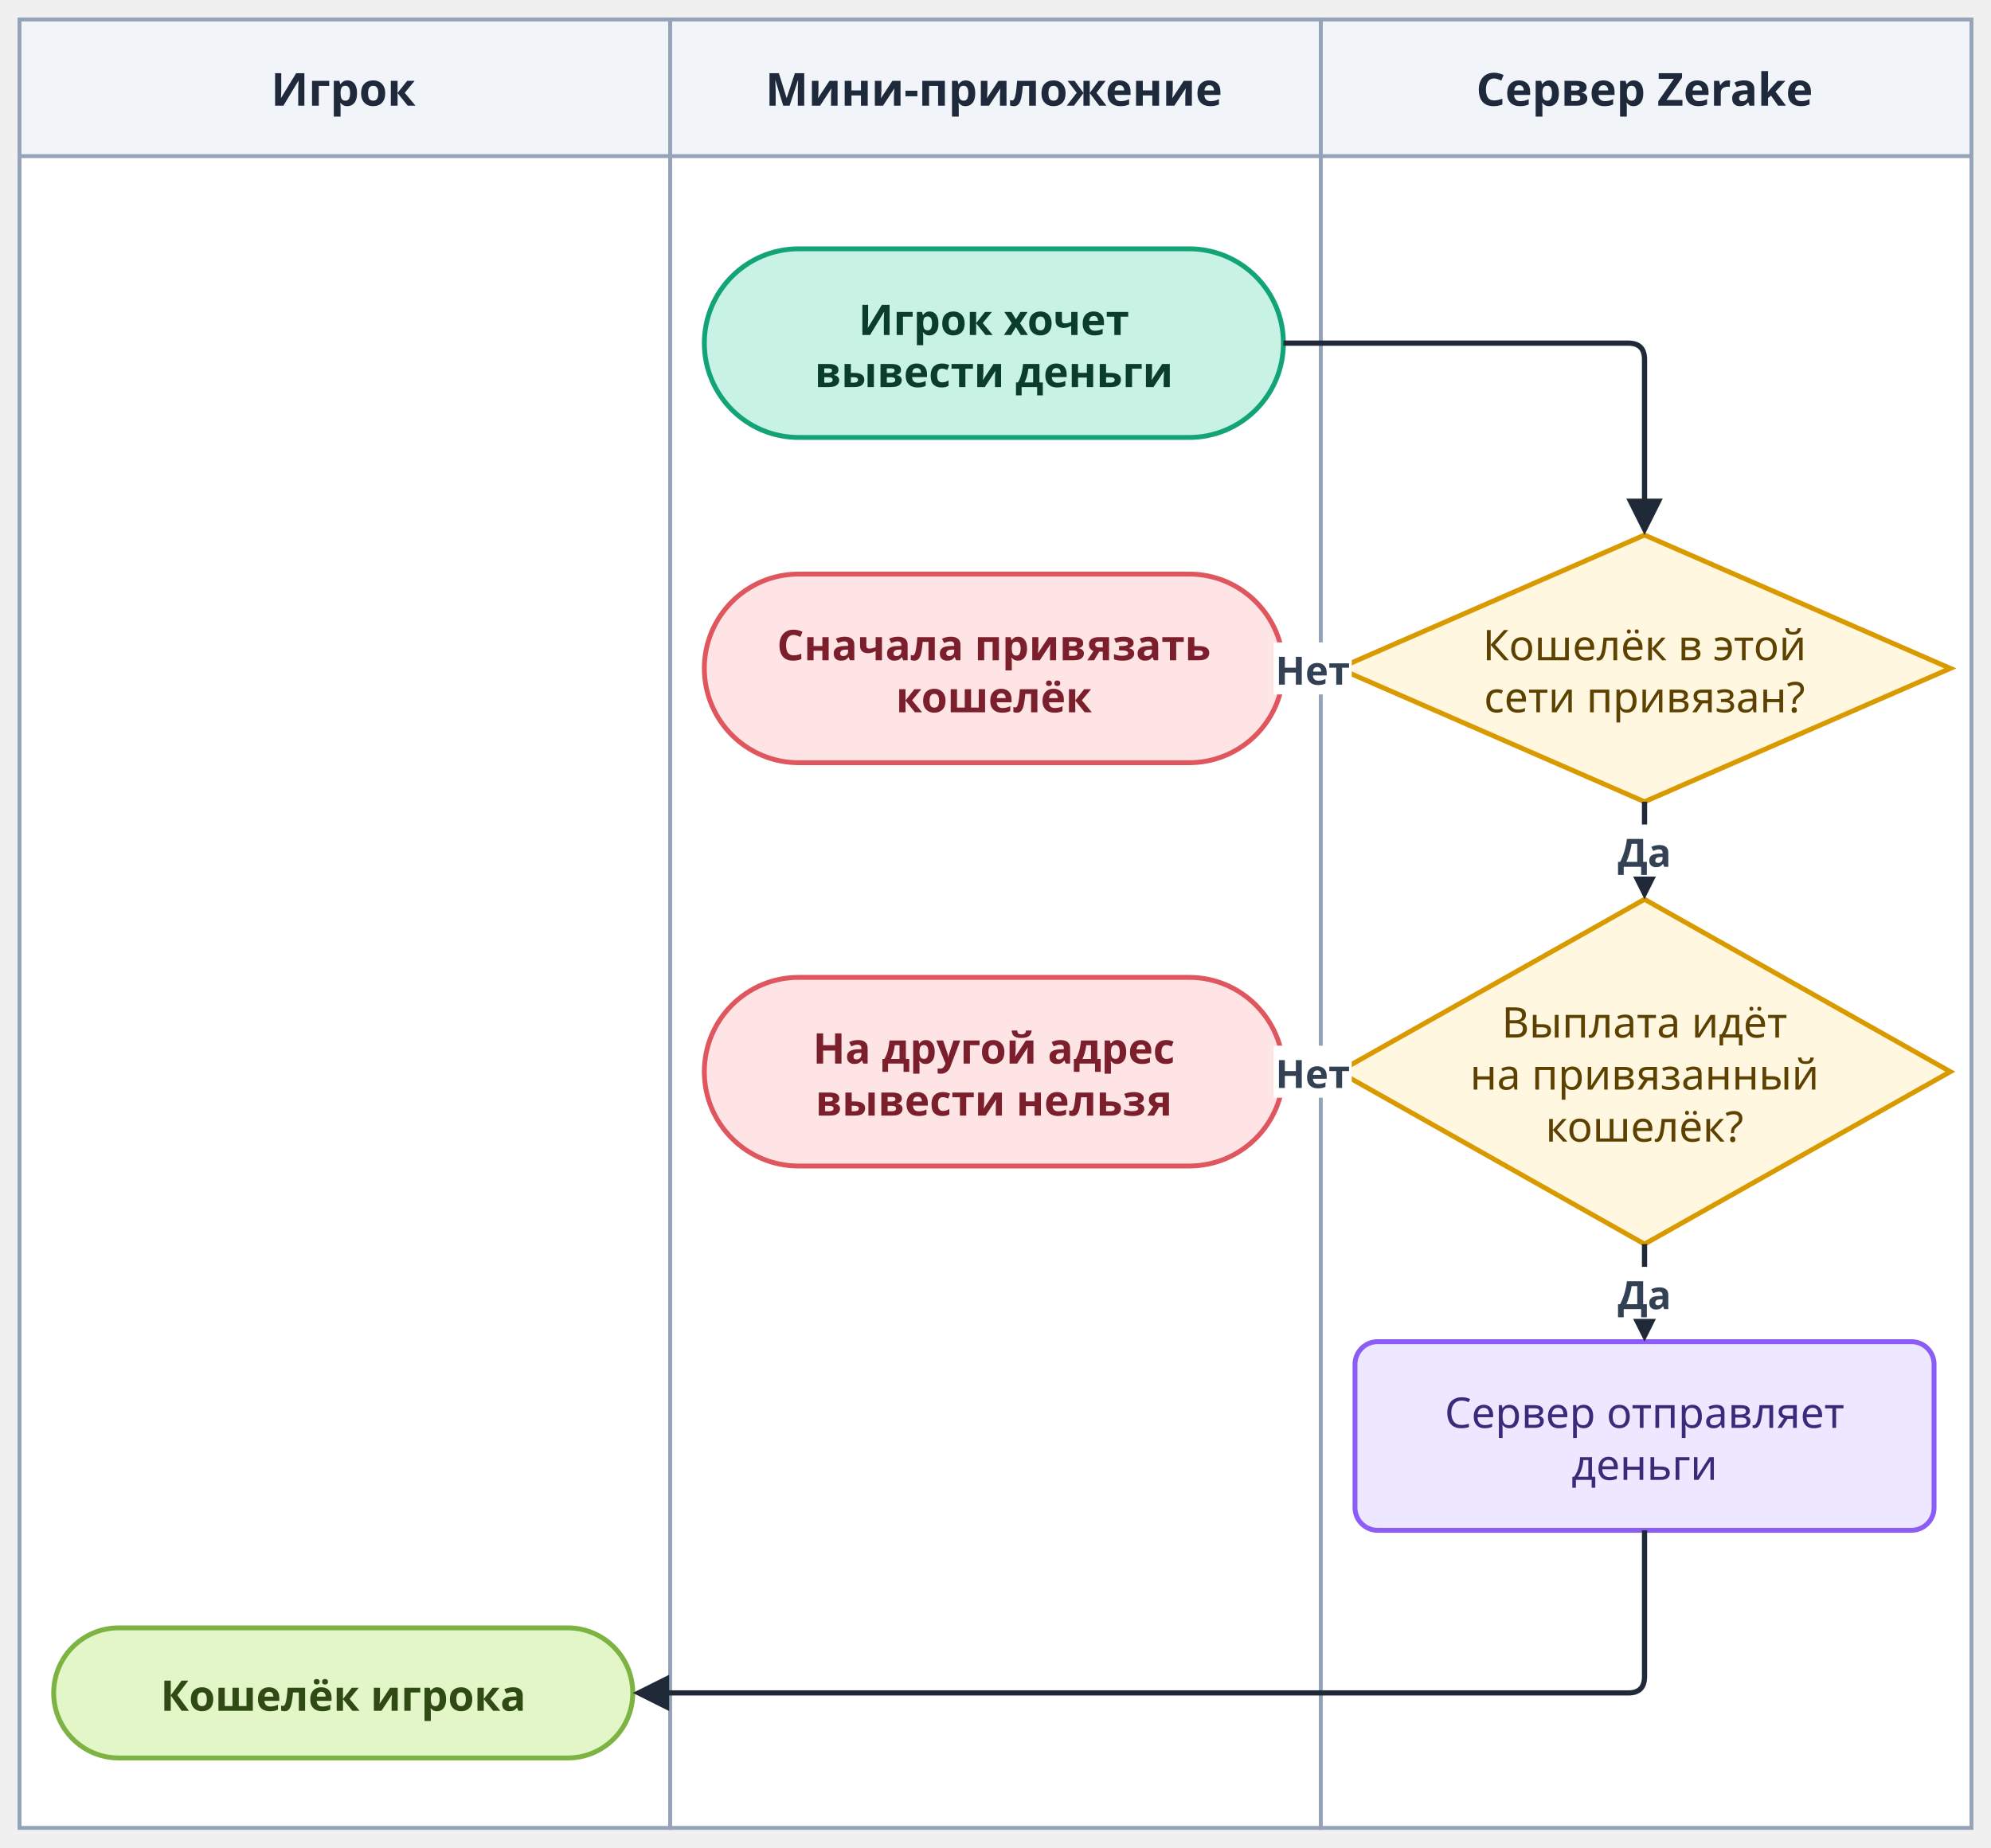
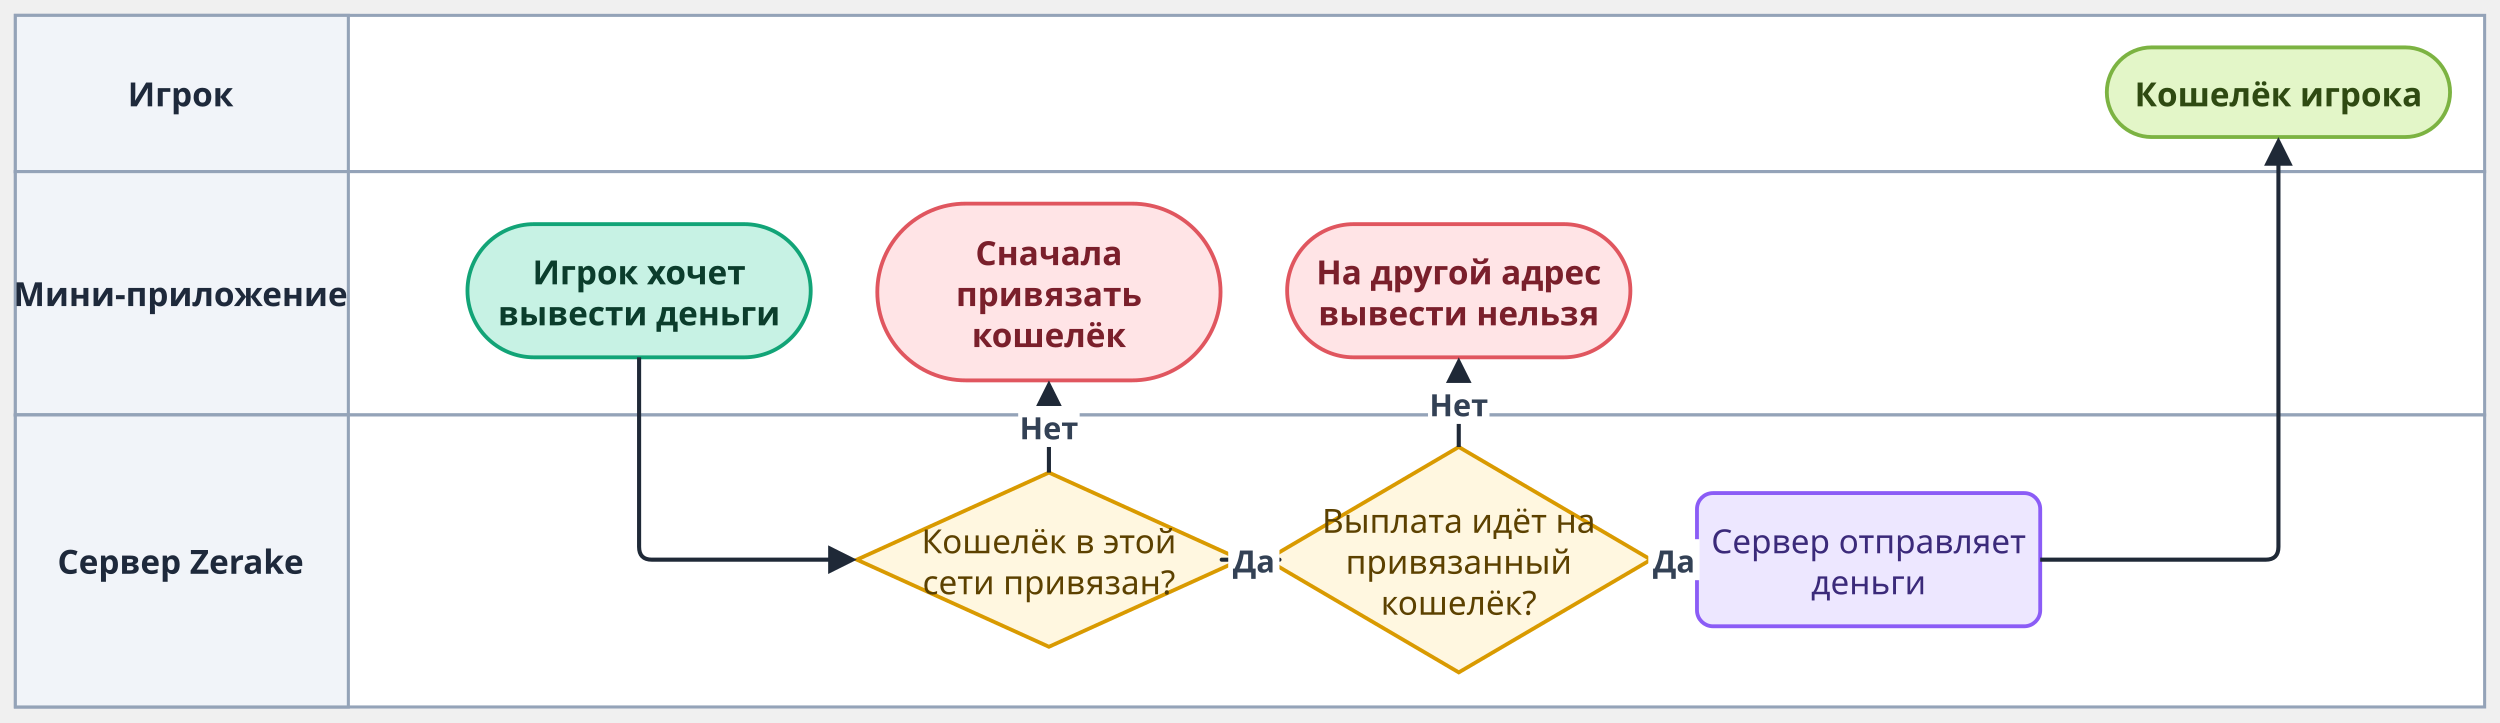
- <svg xmlns="http://www.w3.org/2000/svg" width="612" height="568" role="img" aria-label="Выплата только на привязанный кошелёк" viewBox="894.5 -5.5 612 568" style="">
+ <svg xmlns="http://www.w3.org/2000/svg" width="976" height="282" role="img" aria-label="Выплата только на привязанный кошелёк" viewBox="712.5 -5.5 976 282" style="">
  <g>
    <g />
-     <g transform="translate(900,0) scale(1)">
+     <g transform="translate(718,0) scale(1)">
      <g transform="translate(0.5,0.5)" style="visibility: visible;">
-         <path d="M 0 42 L 0 0 L 200 0 L 200 42" fill="#f1f4f9" stroke="#94a3b8" stroke-width="1.2" stroke-miterlimit="10" pointer-events="all" style="fill: light-dark(rgb(241, 244, 249), rgb(25, 28, 32)); stroke: light-dark(rgb(148, 163, 184), rgb(87, 100, 118));" />
-         <path d="M 0 42 L 0 556 L 200 556 L 200 42" fill="#ffffff" stroke="#94a3b8" stroke-width="1.2" stroke-miterlimit="10" pointer-events="all" style="fill: light-dark(rgb(255, 255, 255), rgb(18, 18, 18)); stroke: light-dark(rgb(148, 163, 184), rgb(87, 100, 118));" />
-         <path d="M 0 42 L 200 42" fill="none" stroke="white" stroke-width="9.2" stroke-miterlimit="10" pointer-events="stroke" style="stroke: light-dark(rgb(148, 163, 184), rgb(87, 100, 118));" visibility="hidden" vector-effect="non-scaling-stroke" />
-         <path d="M 0 42 L 200 42" fill="none" stroke="#94a3b8" stroke-width="1.2" stroke-miterlimit="10" pointer-events="all" style="stroke: light-dark(rgb(148, 163, 184), rgb(87, 100, 118));" />
+         <rect x="0" y="0" width="964" height="61" fill="#ffffff" stroke="#94a3b8" stroke-width="1.2" pointer-events="all" style="fill: light-dark(rgb(255, 255, 255), rgb(18, 18, 18)); stroke: light-dark(rgb(148, 163, 184), rgb(87, 100, 118));" />
+       </g>
+       <g transform="translate(0.5,0.5)" style="visibility: visible;">
+         <rect x="0" y="0" width="130" height="61" fill="#f1f4f9" stroke="#94a3b8" stroke-width="1.2" pointer-events="all" style="fill: light-dark(rgb(241, 244, 249), rgb(25, 28, 32)); stroke: light-dark(rgb(148, 163, 184), rgb(87, 100, 118));" />
      </g>
      <g style="">
-         <g fill="#1E293B" font-family="'Segoe UI'" font-weight="bold" text-anchor="middle" font-size="14px" style="fill: light-dark(rgb(30, 41, 59), rgb(195, 204, 220));">
-           <text x="100" y="27">Игрок</text>
+         <g fill="#1E293B" font-family="'Segoe UI'" font-weight="bold" text-anchor="middle" font-size="13px" style="fill: light-dark(rgb(30, 41, 59), rgb(195, 204, 220));">
+           <text x="65" y="36">Игрок</text>
        </g>
      </g>
      <g transform="translate(0.5,0.5)" style="visibility: visible;">
-         <path d="M 200 42 L 200 0 L 400 0 L 400 42" fill="#f1f4f9" stroke="#94a3b8" stroke-width="1.2" stroke-miterlimit="10" pointer-events="all" style="fill: light-dark(rgb(241, 244, 249), rgb(25, 28, 32)); stroke: light-dark(rgb(148, 163, 184), rgb(87, 100, 118));" />
-         <path d="M 200 42 L 200 556 L 400 556 L 400 42" fill="#ffffff" stroke="#94a3b8" stroke-width="1.2" stroke-miterlimit="10" pointer-events="all" style="fill: light-dark(rgb(255, 255, 255), rgb(18, 18, 18)); stroke: light-dark(rgb(148, 163, 184), rgb(87, 100, 118));" />
-         <path d="M 200 42 L 400 42" fill="none" stroke="white" stroke-width="9.2" stroke-miterlimit="10" pointer-events="stroke" style="stroke: light-dark(rgb(148, 163, 184), rgb(87, 100, 118));" visibility="hidden" vector-effect="non-scaling-stroke" />
-         <path d="M 200 42 L 400 42" fill="none" stroke="#94a3b8" stroke-width="1.2" stroke-miterlimit="10" pointer-events="all" style="stroke: light-dark(rgb(148, 163, 184), rgb(87, 100, 118));" />
+         <rect x="0" y="61" width="964" height="95" fill="#ffffff" stroke="#94a3b8" stroke-width="1.2" pointer-events="all" style="fill: light-dark(rgb(255, 255, 255), rgb(18, 18, 18)); stroke: light-dark(rgb(148, 163, 184), rgb(87, 100, 118));" />
+       </g>
+       <g transform="translate(0.5,0.5)" style="visibility: visible;">
+         <rect x="0" y="61" width="130" height="95" fill="#f1f4f9" stroke="#94a3b8" stroke-width="1.2" pointer-events="all" style="fill: light-dark(rgb(241, 244, 249), rgb(25, 28, 32)); stroke: light-dark(rgb(148, 163, 184), rgb(87, 100, 118));" />
      </g>
      <g style="">
-         <g fill="#1E293B" font-family="'Segoe UI'" font-weight="bold" text-anchor="middle" font-size="14px" style="fill: light-dark(rgb(30, 41, 59), rgb(195, 204, 220));">
-           <text x="300" y="27">Мини-приложение</text>
+         <g fill="#1E293B" font-family="'Segoe UI'" font-weight="bold" text-anchor="middle" font-size="13px" style="fill: light-dark(rgb(30, 41, 59), rgb(195, 204, 220));">
+           <text x="65" y="114">Мини-приложение</text>
        </g>
      </g>
      <g transform="translate(0.5,0.5)" style="visibility: visible;">
-         <path d="M 400 42 L 400 0 L 600 0 L 600 42" fill="#f1f4f9" stroke="#94a3b8" stroke-width="1.2" stroke-miterlimit="10" pointer-events="all" style="fill: light-dark(rgb(241, 244, 249), rgb(25, 28, 32)); stroke: light-dark(rgb(148, 163, 184), rgb(87, 100, 118));" />
-         <path d="M 400 42 L 400 556 L 600 556 L 600 42" fill="#ffffff" stroke="#94a3b8" stroke-width="1.2" stroke-miterlimit="10" pointer-events="all" style="fill: light-dark(rgb(255, 255, 255), rgb(18, 18, 18)); stroke: light-dark(rgb(148, 163, 184), rgb(87, 100, 118));" />
-         <path d="M 400 42 L 600 42" fill="none" stroke="white" stroke-width="9.2" stroke-miterlimit="10" pointer-events="stroke" style="stroke: light-dark(rgb(148, 163, 184), rgb(87, 100, 118));" visibility="hidden" vector-effect="non-scaling-stroke" />
-         <path d="M 400 42 L 600 42" fill="none" stroke="#94a3b8" stroke-width="1.2" stroke-miterlimit="10" pointer-events="all" style="stroke: light-dark(rgb(148, 163, 184), rgb(87, 100, 118));" />
+         <rect x="0" y="156" width="964" height="114" fill="#ffffff" stroke="#94a3b8" stroke-width="1.2" pointer-events="all" style="fill: light-dark(rgb(255, 255, 255), rgb(18, 18, 18)); stroke: light-dark(rgb(148, 163, 184), rgb(87, 100, 118));" />
+       </g>
+       <g transform="translate(0.5,0.5)" style="visibility: visible;">
+         <rect x="0" y="156" width="130" height="114" fill="#f1f4f9" stroke="#94a3b8" stroke-width="1.2" pointer-events="all" style="fill: light-dark(rgb(241, 244, 249), rgb(25, 28, 32)); stroke: light-dark(rgb(148, 163, 184), rgb(87, 100, 118));" />
      </g>
      <g style="">
-         <g fill="#1E293B" font-family="'Segoe UI'" font-weight="bold" text-anchor="middle" font-size="14px" style="fill: light-dark(rgb(30, 41, 59), rgb(195, 204, 220));">
-           <text x="500" y="27">Сервер Zerake</text>
+         <g fill="#1E293B" font-family="'Segoe UI'" font-weight="bold" text-anchor="middle" font-size="13px" style="fill: light-dark(rgb(30, 41, 59), rgb(195, 204, 220));">
+           <text x="65" y="218.5">Сервер Zerake</text>
        </g>
      </g>
      <g style="visibility: visible;">
-         <rect x="211" y="71" width="178" height="58" rx="29" ry="29" fill="#c7f2e4" stroke="#12a477" stroke-width="1.5" pointer-events="all" style="fill: light-dark(rgb(199, 242, 228), rgb(9, 46, 34)); stroke: light-dark(rgb(18, 164, 119), rgb(29, 155, 116));" />
+         <rect x="177" y="82" width="134" height="52" rx="26" ry="26" fill="#c7f2e4" stroke="#12a477" stroke-width="1.5" pointer-events="all" style="fill: light-dark(rgb(199, 242, 228), rgb(9, 46, 34)); stroke: light-dark(rgb(18, 164, 119), rgb(29, 155, 116));" />
      </g>
      <g style="">
        <g fill="#0B3D2C" font-family="'Segoe UI'" font-weight="bold" text-anchor="middle" font-size="13px" style="fill: light-dark(rgb(11, 61, 44), rgb(162, 205, 191));">
-           <text x="300" y="97.5">Игрок хочет</text>
-           <text x="300" y="113.5">вывести деньги</text>
+           <text x="244" y="105.5">Игрок хочет</text>
+           <text x="244" y="121.5">вывести деньги</text>
        </g>
      </g>
      <g style="visibility: visible;">
-         <path d="M 500 159 L 594 200 L 500 241 L 406 200 Z" fill="#fff7e0" stroke="#d99a00" stroke-width="1.5" stroke-miterlimit="10" pointer-events="all" style="fill: light-dark(rgb(255, 247, 224), rgb(32, 25, 5)); stroke: light-dark(rgb(217, 154, 0), rgb(155, 101, 0));" />
+         <path d="M 404 179 L 479 213 L 404 247 L 329 213 Z" fill="#fff7e0" stroke="#d99a00" stroke-width="1.5" stroke-miterlimit="10" pointer-events="all" style="fill: light-dark(rgb(255, 247, 224), rgb(32, 25, 5)); stroke: light-dark(rgb(217, 154, 0), rgb(155, 101, 0));" />
      </g>
      <g style="">
        <g fill="#5C4100" font-family="'Segoe UI'" text-anchor="middle" font-size="13px" style="fill: light-dark(rgb(92, 65, 0), rgb(202, 179, 123));">
-           <text x="500" y="197.5">Кошелёк в этой</text>
-           <text x="500" y="213.5">сети привязан?</text>
+           <text x="404" y="210.5">Кошелёк в этой</text>
+           <text x="404" y="226.5">сети привязан?</text>
        </g>
      </g>
      <g style="visibility: visible;">
-         <rect x="211" y="171" width="178" height="58" rx="29" ry="29" fill="#ffe4e6" stroke="#e0565f" stroke-width="1.5" pointer-events="all" style="fill: light-dark(rgb(255, 228, 230), rgb(54, 31, 33)); stroke: light-dark(rgb(224, 86, 95), rgb(230, 112, 120));" />
+         <rect x="337" y="74" width="134" height="69" rx="34.5" ry="34.5" fill="#ffe4e6" stroke="#e0565f" stroke-width="1.5" pointer-events="all" style="fill: light-dark(rgb(255, 228, 230), rgb(54, 31, 33)); stroke: light-dark(rgb(224, 86, 95), rgb(230, 112, 120));" />
      </g>
      <g style="">
        <g fill="#7A1F2B" font-family="'Segoe UI'" font-weight="bold" text-anchor="middle" font-size="13px" style="fill: light-dark(rgb(122, 31, 43), rgb(253, 175, 185));">
-           <text x="300" y="197.5">Сначала привязать</text>
-           <text x="300" y="213.5">кошелёк</text>
+           <text x="404" y="98">Сначала</text>
+           <text x="404" y="114">привязать</text>
+           <text x="404" y="130">кошелёк</text>
        </g>
      </g>
      <g style="visibility: visible;">
-         <path d="M 500 271 L 594 324 L 500 377 L 406 324 Z" fill="#fff7e0" stroke="#d99a00" stroke-width="1.5" stroke-miterlimit="10" pointer-events="all" style="fill: light-dark(rgb(255, 247, 224), rgb(32, 25, 5)); stroke: light-dark(rgb(217, 154, 0), rgb(155, 101, 0));" />
+         <path d="M 564 169 L 639 213 L 564 257 L 489 213 Z" fill="#fff7e0" stroke="#d99a00" stroke-width="1.5" stroke-miterlimit="10" pointer-events="all" style="fill: light-dark(rgb(255, 247, 224), rgb(32, 25, 5)); stroke: light-dark(rgb(217, 154, 0), rgb(155, 101, 0));" />
      </g>
      <g style="">
        <g fill="#5C4100" font-family="'Segoe UI'" text-anchor="middle" font-size="13px" style="fill: light-dark(rgb(92, 65, 0), rgb(202, 179, 123));">
-           <text x="500" y="313.5">Выплата идёт</text>
-           <text x="500" y="329.5">на привязанный</text>
-           <text x="500" y="345.5">кошелёк?</text>
+           <text x="564" y="202.5">Выплата идёт на</text>
+           <text x="564" y="218.5">привязанный</text>
+           <text x="564" y="234.5">кошелёк?</text>
        </g>
      </g>
      <g style="visibility: visible;">
-         <rect x="211" y="295" width="178" height="58" rx="29" ry="29" fill="#ffe4e6" stroke="#e0565f" stroke-width="1.5" pointer-events="all" style="fill: light-dark(rgb(255, 228, 230), rgb(54, 31, 33)); stroke: light-dark(rgb(224, 86, 95), rgb(230, 112, 120));" />
+         <rect x="497" y="82" width="134" height="52" rx="26" ry="26" fill="#ffe4e6" stroke="#e0565f" stroke-width="1.5" pointer-events="all" style="fill: light-dark(rgb(255, 228, 230), rgb(54, 31, 33)); stroke: light-dark(rgb(224, 86, 95), rgb(230, 112, 120));" />
      </g>
      <g style="">
        <g fill="#7A1F2B" font-family="'Segoe UI'" font-weight="bold" text-anchor="middle" font-size="13px" style="fill: light-dark(rgb(122, 31, 43), rgb(253, 175, 185));">
-           <text x="300" y="321.5">На другой адрес</text>
-           <text x="300" y="337.5">вывести нельзя</text>
+           <text x="564" y="105.5">На другой адрес</text>
+           <text x="564" y="121.5">вывести нельзя</text>
        </g>
      </g>
      <g style="visibility: visible;">
-         <rect x="411" y="407" width="178" height="58" rx="6.96" ry="6.96" fill="#ede7ff" stroke="#8b5cf6" stroke-width="1.5" pointer-events="all" style="fill: light-dark(rgb(237, 231, 255), rgb(38, 33, 53)); stroke: light-dark(rgb(139, 92, 246), rgb(162, 122, 254));" />
+         <rect x="657" y="187" width="134" height="52" rx="6.24" ry="6.24" fill="#ede7ff" stroke="#8b5cf6" stroke-width="1.5" pointer-events="all" style="fill: light-dark(rgb(237, 231, 255), rgb(38, 33, 53)); stroke: light-dark(rgb(139, 92, 246), rgb(162, 122, 254));" />
      </g>
      <g style="">
        <g fill="#3B2A7A" font-family="'Segoe UI'" text-anchor="middle" font-size="13px" style="fill: light-dark(rgb(59, 42, 122), rgb(200, 185, 254));">
-           <text x="500" y="433.5">Сервер отправляет</text>
-           <text x="500" y="449.5">деньги</text>
+           <text x="724" y="210.5">Сервер отправляет</text>
+           <text x="724" y="226.5">деньги</text>
        </g>
      </g>
      <g style="visibility: visible;">
-         <rect x="11" y="495" width="178" height="40" rx="20" ry="20" fill="#e3f6c8" stroke="#7cb342" stroke-width="1.5" pointer-events="all" style="fill: light-dark(rgb(227, 246, 200), rgb(22, 38, 0)); stroke: light-dark(rgb(124, 179, 66), rgb(69, 117, 20));" />
+         <rect x="817" y="13" width="134" height="35" rx="17.5" ry="17.5" fill="#e3f6c8" stroke="#7cb342" stroke-width="1.5" pointer-events="all" style="fill: light-dark(rgb(227, 246, 200), rgb(22, 38, 0)); stroke: light-dark(rgb(124, 179, 66), rgb(69, 117, 20));" />
      </g>
      <g style="">
        <g fill="#2F4A12" font-family="'Segoe UI'" font-weight="bold" text-anchor="middle" font-size="13px" style="fill: light-dark(rgb(47, 74, 18), rgb(168, 191, 143));">
-           <text x="100" y="520.5">Кошелёк игрока</text>
+           <text x="884" y="36">Кошелёк игрока</text>
        </g>
      </g>
      <g style="visibility: visible;">
-         <path d="M 389 100 L 495 100 Q 500 100 500 105 L 500 148.61" fill="none" stroke="white" stroke-width="9.6" stroke-miterlimit="10" pointer-events="stroke" style="stroke: light-dark(rgb(31, 41, 55), rgb(196, 204, 216));" visibility="hidden" vector-effect="non-scaling-stroke" />
-         <path d="M 389 100 L 495 100 Q 500 100 500 105 L 500 148.61" fill="none" stroke="#1f2937" stroke-width="1.6" stroke-miterlimit="10" pointer-events="stroke" style="stroke: light-dark(rgb(31, 41, 55), rgb(196, 204, 216));" />
-         <path d="M 500 157.21 L 495.7 148.61 L 504.3 148.61 Z" fill="#1f2937" stroke="#1f2937" stroke-width="1.6" stroke-miterlimit="10" pointer-events="all" style="fill: light-dark(rgb(31, 41, 55), rgb(196, 204, 216)); stroke: light-dark(rgb(31, 41, 55), rgb(196, 204, 216));" />
+         <path d="M 244 134 L 244 208 Q 244 213 249 213 L 318.61 213" fill="none" stroke="white" stroke-width="9.6" stroke-miterlimit="10" pointer-events="stroke" style="stroke: light-dark(rgb(31, 41, 55), rgb(196, 204, 216));" visibility="hidden" vector-effect="non-scaling-stroke" />
+         <path d="M 244 134 L 244 208 Q 244 213 249 213 L 318.61 213" fill="none" stroke="#1f2937" stroke-width="1.6" stroke-miterlimit="10" pointer-events="stroke" style="stroke: light-dark(rgb(31, 41, 55), rgb(196, 204, 216));" />
+         <path d="M 327.21 213 L 318.61 217.3 L 318.61 208.7 Z" fill="#1f2937" stroke="#1f2937" stroke-width="1.6" stroke-miterlimit="10" pointer-events="all" style="fill: light-dark(rgb(31, 41, 55), rgb(196, 204, 216)); stroke: light-dark(rgb(31, 41, 55), rgb(196, 204, 216));" />
      </g>
      <g style="visibility: visible;">
-         <path d="M 406 200 L 391 200 Q 386 200 391 200 L 404 200 Q 409 200 404.19 200 L 399.39 200" fill="none" stroke="white" stroke-width="9.6" stroke-miterlimit="10" pointer-events="stroke" style="stroke: light-dark(rgb(31, 41, 55), rgb(196, 204, 216));" visibility="hidden" vector-effect="non-scaling-stroke" />
-         <path d="M 406 200 L 391 200 Q 386 200 391 200 L 404 200 Q 409 200 404.19 200 L 399.39 200" fill="none" stroke="#1f2937" stroke-width="1.6" stroke-miterlimit="10" pointer-events="stroke" style="stroke: light-dark(rgb(31, 41, 55), rgb(196, 204, 216));" />
-         <path d="M 390.79 200 L 399.39 195.7 L 399.39 204.3 Z" fill="#1f2937" stroke="#1f2937" stroke-width="1.6" stroke-miterlimit="10" pointer-events="all" style="fill: light-dark(rgb(31, 41, 55), rgb(196, 204, 216)); stroke: light-dark(rgb(31, 41, 55), rgb(196, 204, 216));" />
+         <path d="M 404 179 L 404 164 Q 404 159 404 161 L 404 162 Q 404 163 404 158.19 L 404 153.39" fill="none" stroke="white" stroke-width="9.6" stroke-miterlimit="10" pointer-events="stroke" style="stroke: light-dark(rgb(31, 41, 55), rgb(196, 204, 216));" visibility="hidden" vector-effect="non-scaling-stroke" />
+         <path d="M 404 179 L 404 164 Q 404 159 404 161 L 404 162 Q 404 163 404 158.19 L 404 153.39" fill="none" stroke="#1f2937" stroke-width="1.6" stroke-miterlimit="10" pointer-events="stroke" style="stroke: light-dark(rgb(31, 41, 55), rgb(196, 204, 216));" />
+         <path d="M 404 144.79 L 408.3 153.39 L 399.7 153.39 Z" fill="#1f2937" stroke="#1f2937" stroke-width="1.6" stroke-miterlimit="10" pointer-events="all" style="fill: light-dark(rgb(31, 41, 55), rgb(196, 204, 216)); stroke: light-dark(rgb(31, 41, 55), rgb(196, 204, 216));" />
      </g>
      <g style="">
        <g fill="#334155" font-family="'Segoe UI'" font-weight="bold" text-anchor="middle" font-size="12px" style="fill: light-dark(rgb(51, 65, 85), rgb(172, 184, 201));">
-           <rect fill="#FFFFFF" stroke="none" x="386" y="192" width="24" height="16" stroke-width="0" style="fill: light-dark(rgb(255, 255, 255), rgb(18, 18, 18));" />
-           <text x="398" y="205">Нет</text>
+           <rect fill="#FFFFFF" stroke="none" x="392" y="153" width="24" height="16" stroke-width="0" style="fill: light-dark(rgb(255, 255, 255), rgb(18, 18, 18));" />
+           <text x="404" y="166">Нет</text>
        </g>
      </g>
      <g style="visibility: visible;">
-         <path d="M 500 241 L 500 256 Q 500 261 500 256 L 500 253.5 Q 500 251 500 255.81 L 500 260.61" fill="none" stroke="white" stroke-width="9.6" stroke-miterlimit="10" pointer-events="stroke" style="stroke: light-dark(rgb(31, 41, 55), rgb(196, 204, 216));" visibility="hidden" vector-effect="non-scaling-stroke" />
-         <path d="M 500 241 L 500 256 Q 500 261 500 256 L 500 253.5 Q 500 251 500 255.81 L 500 260.61" fill="none" stroke="#1f2937" stroke-width="1.6" stroke-miterlimit="10" pointer-events="stroke" style="stroke: light-dark(rgb(31, 41, 55), rgb(196, 204, 216));" />
-         <path d="M 500 269.21 L 495.7 260.61 L 504.3 260.61 Z" fill="#1f2937" stroke="#1f2937" stroke-width="1.6" stroke-miterlimit="10" pointer-events="all" style="fill: light-dark(rgb(31, 41, 55), rgb(196, 204, 216)); stroke: light-dark(rgb(31, 41, 55), rgb(196, 204, 216));" />
+         <path d="M 479 213 L 494 213 Q 499 213 494 213 L 474 213 Q 469 213 473.81 213 L 478.61 213" fill="none" stroke="white" stroke-width="9.6" stroke-miterlimit="10" pointer-events="stroke" style="stroke: light-dark(rgb(31, 41, 55), rgb(196, 204, 216));" visibility="hidden" vector-effect="non-scaling-stroke" />
+         <path d="M 479 213 L 494 213 Q 499 213 494 213 L 474 213 Q 469 213 473.81 213 L 478.61 213" fill="none" stroke="#1f2937" stroke-width="1.6" stroke-miterlimit="10" pointer-events="stroke" style="stroke: light-dark(rgb(31, 41, 55), rgb(196, 204, 216));" />
+         <path d="M 487.21 213 L 478.61 217.3 L 478.61 208.7 Z" fill="#1f2937" stroke="#1f2937" stroke-width="1.6" stroke-miterlimit="10" pointer-events="all" style="fill: light-dark(rgb(31, 41, 55), rgb(196, 204, 216)); stroke: light-dark(rgb(31, 41, 55), rgb(196, 204, 216));" />
      </g>
      <g style="">
        <g fill="#334155" font-family="'Segoe UI'" font-weight="bold" text-anchor="middle" font-size="12px" style="fill: light-dark(rgb(51, 65, 85), rgb(172, 184, 201));">
-           <rect fill="#FFFFFF" stroke="none" x="490" y="248" width="20" height="16" stroke-width="0" style="fill: light-dark(rgb(255, 255, 255), rgb(18, 18, 18));" />
-           <text x="500" y="261">Да</text>
+           <rect fill="#FFFFFF" stroke="none" x="474" y="205" width="20" height="16" stroke-width="0" style="fill: light-dark(rgb(255, 255, 255), rgb(18, 18, 18));" />
+           <text x="484" y="218">Да</text>
        </g>
      </g>
      <g style="visibility: visible;">
-         <path d="M 406 324 L 391 324 Q 386 324 391 324 L 404 324 Q 409 324 404.19 324 L 399.39 324" fill="none" stroke="white" stroke-width="9.6" stroke-miterlimit="10" pointer-events="stroke" style="stroke: light-dark(rgb(31, 41, 55), rgb(196, 204, 216));" visibility="hidden" vector-effect="non-scaling-stroke" />
-         <path d="M 406 324 L 391 324 Q 386 324 391 324 L 404 324 Q 409 324 404.19 324 L 399.39 324" fill="none" stroke="#1f2937" stroke-width="1.6" stroke-miterlimit="10" pointer-events="stroke" style="stroke: light-dark(rgb(31, 41, 55), rgb(196, 204, 216));" />
-         <path d="M 390.79 324 L 399.39 319.7 L 399.39 328.3 Z" fill="#1f2937" stroke="#1f2937" stroke-width="1.6" stroke-miterlimit="10" pointer-events="all" style="fill: light-dark(rgb(31, 41, 55), rgb(196, 204, 216)); stroke: light-dark(rgb(31, 41, 55), rgb(196, 204, 216));" />
+         <path d="M 564 169 L 564 154 Q 564 149 564 151.5 L 564 152.75 Q 564 154 564 149.19 L 564 144.39" fill="none" stroke="white" stroke-width="9.6" stroke-miterlimit="10" pointer-events="stroke" style="stroke: light-dark(rgb(31, 41, 55), rgb(196, 204, 216));" visibility="hidden" vector-effect="non-scaling-stroke" />
+         <path d="M 564 169 L 564 154 Q 564 149 564 151.5 L 564 152.75 Q 564 154 564 149.19 L 564 144.39" fill="none" stroke="#1f2937" stroke-width="1.6" stroke-miterlimit="10" pointer-events="stroke" style="stroke: light-dark(rgb(31, 41, 55), rgb(196, 204, 216));" />
+         <path d="M 564 135.79 L 568.3 144.39 L 559.7 144.39 Z" fill="#1f2937" stroke="#1f2937" stroke-width="1.6" stroke-miterlimit="10" pointer-events="all" style="fill: light-dark(rgb(31, 41, 55), rgb(196, 204, 216)); stroke: light-dark(rgb(31, 41, 55), rgb(196, 204, 216));" />
      </g>
      <g style="">
        <g fill="#334155" font-family="'Segoe UI'" font-weight="bold" text-anchor="middle" font-size="12px" style="fill: light-dark(rgb(51, 65, 85), rgb(172, 184, 201));">
-           <rect fill="#FFFFFF" stroke="none" x="386" y="316" width="24" height="16" stroke-width="0" style="fill: light-dark(rgb(255, 255, 255), rgb(18, 18, 18));" />
-           <text x="398" y="329">Нет</text>
+           <rect fill="#FFFFFF" stroke="none" x="552" y="144" width="24" height="16" stroke-width="0" style="fill: light-dark(rgb(255, 255, 255), rgb(18, 18, 18));" />
+           <text x="564" y="157">Нет</text>
        </g>
      </g>
      <g style="visibility: visible;">
-         <path d="M 500 377 L 500 392 Q 500 397 500 392 L 500 389.5 Q 500 387 500 391.81 L 500 396.61" fill="none" stroke="white" stroke-width="9.6" stroke-miterlimit="10" pointer-events="stroke" style="stroke: light-dark(rgb(31, 41, 55), rgb(196, 204, 216));" visibility="hidden" vector-effect="non-scaling-stroke" />
-         <path d="M 500 377 L 500 392 Q 500 397 500 392 L 500 389.5 Q 500 387 500 391.81 L 500 396.61" fill="none" stroke="#1f2937" stroke-width="1.6" stroke-miterlimit="10" pointer-events="stroke" style="stroke: light-dark(rgb(31, 41, 55), rgb(196, 204, 216));" />
-         <path d="M 500 405.21 L 495.7 396.61 L 504.3 396.61 Z" fill="#1f2937" stroke="#1f2937" stroke-width="1.6" stroke-miterlimit="10" pointer-events="all" style="fill: light-dark(rgb(31, 41, 55), rgb(196, 204, 216)); stroke: light-dark(rgb(31, 41, 55), rgb(196, 204, 216));" />
+         <path d="M 639 213 L 654 213 Q 659 213 654 213 L 642 213 Q 637 213 641.81 213 L 646.61 213" fill="none" stroke="white" stroke-width="9.6" stroke-miterlimit="10" pointer-events="stroke" style="stroke: light-dark(rgb(31, 41, 55), rgb(196, 204, 216));" visibility="hidden" vector-effect="non-scaling-stroke" />
+         <path d="M 639 213 L 654 213 Q 659 213 654 213 L 642 213 Q 637 213 641.81 213 L 646.61 213" fill="none" stroke="#1f2937" stroke-width="1.6" stroke-miterlimit="10" pointer-events="stroke" style="stroke: light-dark(rgb(31, 41, 55), rgb(196, 204, 216));" />
+         <path d="M 655.21 213 L 646.61 217.3 L 646.61 208.7 Z" fill="#1f2937" stroke="#1f2937" stroke-width="1.6" stroke-miterlimit="10" pointer-events="all" style="fill: light-dark(rgb(31, 41, 55), rgb(196, 204, 216)); stroke: light-dark(rgb(31, 41, 55), rgb(196, 204, 216));" />
      </g>
      <g style="">
        <g fill="#334155" font-family="'Segoe UI'" font-weight="bold" text-anchor="middle" font-size="12px" style="fill: light-dark(rgb(51, 65, 85), rgb(172, 184, 201));">
-           <rect fill="#FFFFFF" stroke="none" x="490" y="384" width="20" height="16" stroke-width="0" style="fill: light-dark(rgb(255, 255, 255), rgb(18, 18, 18));" />
-           <text x="500" y="397">Да</text>
+           <rect fill="#FFFFFF" stroke="none" x="638" y="205" width="20" height="16" stroke-width="0" style="fill: light-dark(rgb(255, 255, 255), rgb(18, 18, 18));" />
+           <text x="648" y="218">Да</text>
        </g>
      </g>
      <g style="visibility: visible;">
-         <path d="M 500 465 L 500 510 Q 500 515 495 515 L 199.39 515" fill="none" stroke="white" stroke-width="9.6" stroke-miterlimit="10" pointer-events="stroke" style="stroke: light-dark(rgb(31, 41, 55), rgb(196, 204, 216));" visibility="hidden" vector-effect="non-scaling-stroke" />
-         <path d="M 500 465 L 500 510 Q 500 515 495 515 L 199.39 515" fill="none" stroke="#1f2937" stroke-width="1.6" stroke-miterlimit="10" pointer-events="stroke" style="stroke: light-dark(rgb(31, 41, 55), rgb(196, 204, 216));" />
-         <path d="M 190.79 515 L 199.39 510.7 L 199.39 519.3 Z" fill="#1f2937" stroke="#1f2937" stroke-width="1.6" stroke-miterlimit="10" pointer-events="all" style="fill: light-dark(rgb(31, 41, 55), rgb(196, 204, 216)); stroke: light-dark(rgb(31, 41, 55), rgb(196, 204, 216));" />
+         <path d="M 791 213 L 879 213 Q 884 213 884 208 L 884 58.39" fill="none" stroke="white" stroke-width="9.6" stroke-miterlimit="10" pointer-events="stroke" style="stroke: light-dark(rgb(31, 41, 55), rgb(196, 204, 216));" visibility="hidden" vector-effect="non-scaling-stroke" />
+         <path d="M 791 213 L 879 213 Q 884 213 884 208 L 884 58.39" fill="none" stroke="#1f2937" stroke-width="1.6" stroke-miterlimit="10" pointer-events="stroke" style="stroke: light-dark(rgb(31, 41, 55), rgb(196, 204, 216));" />
+         <path d="M 884 49.79 L 888.3 58.39 L 879.7 58.39 Z" fill="#1f2937" stroke="#1f2937" stroke-width="1.6" stroke-miterlimit="10" pointer-events="all" style="fill: light-dark(rgb(31, 41, 55), rgb(196, 204, 216)); stroke: light-dark(rgb(31, 41, 55), rgb(196, 204, 216));" />
      </g>
    </g>
    <g />
    <g />
  </g>
</svg>
